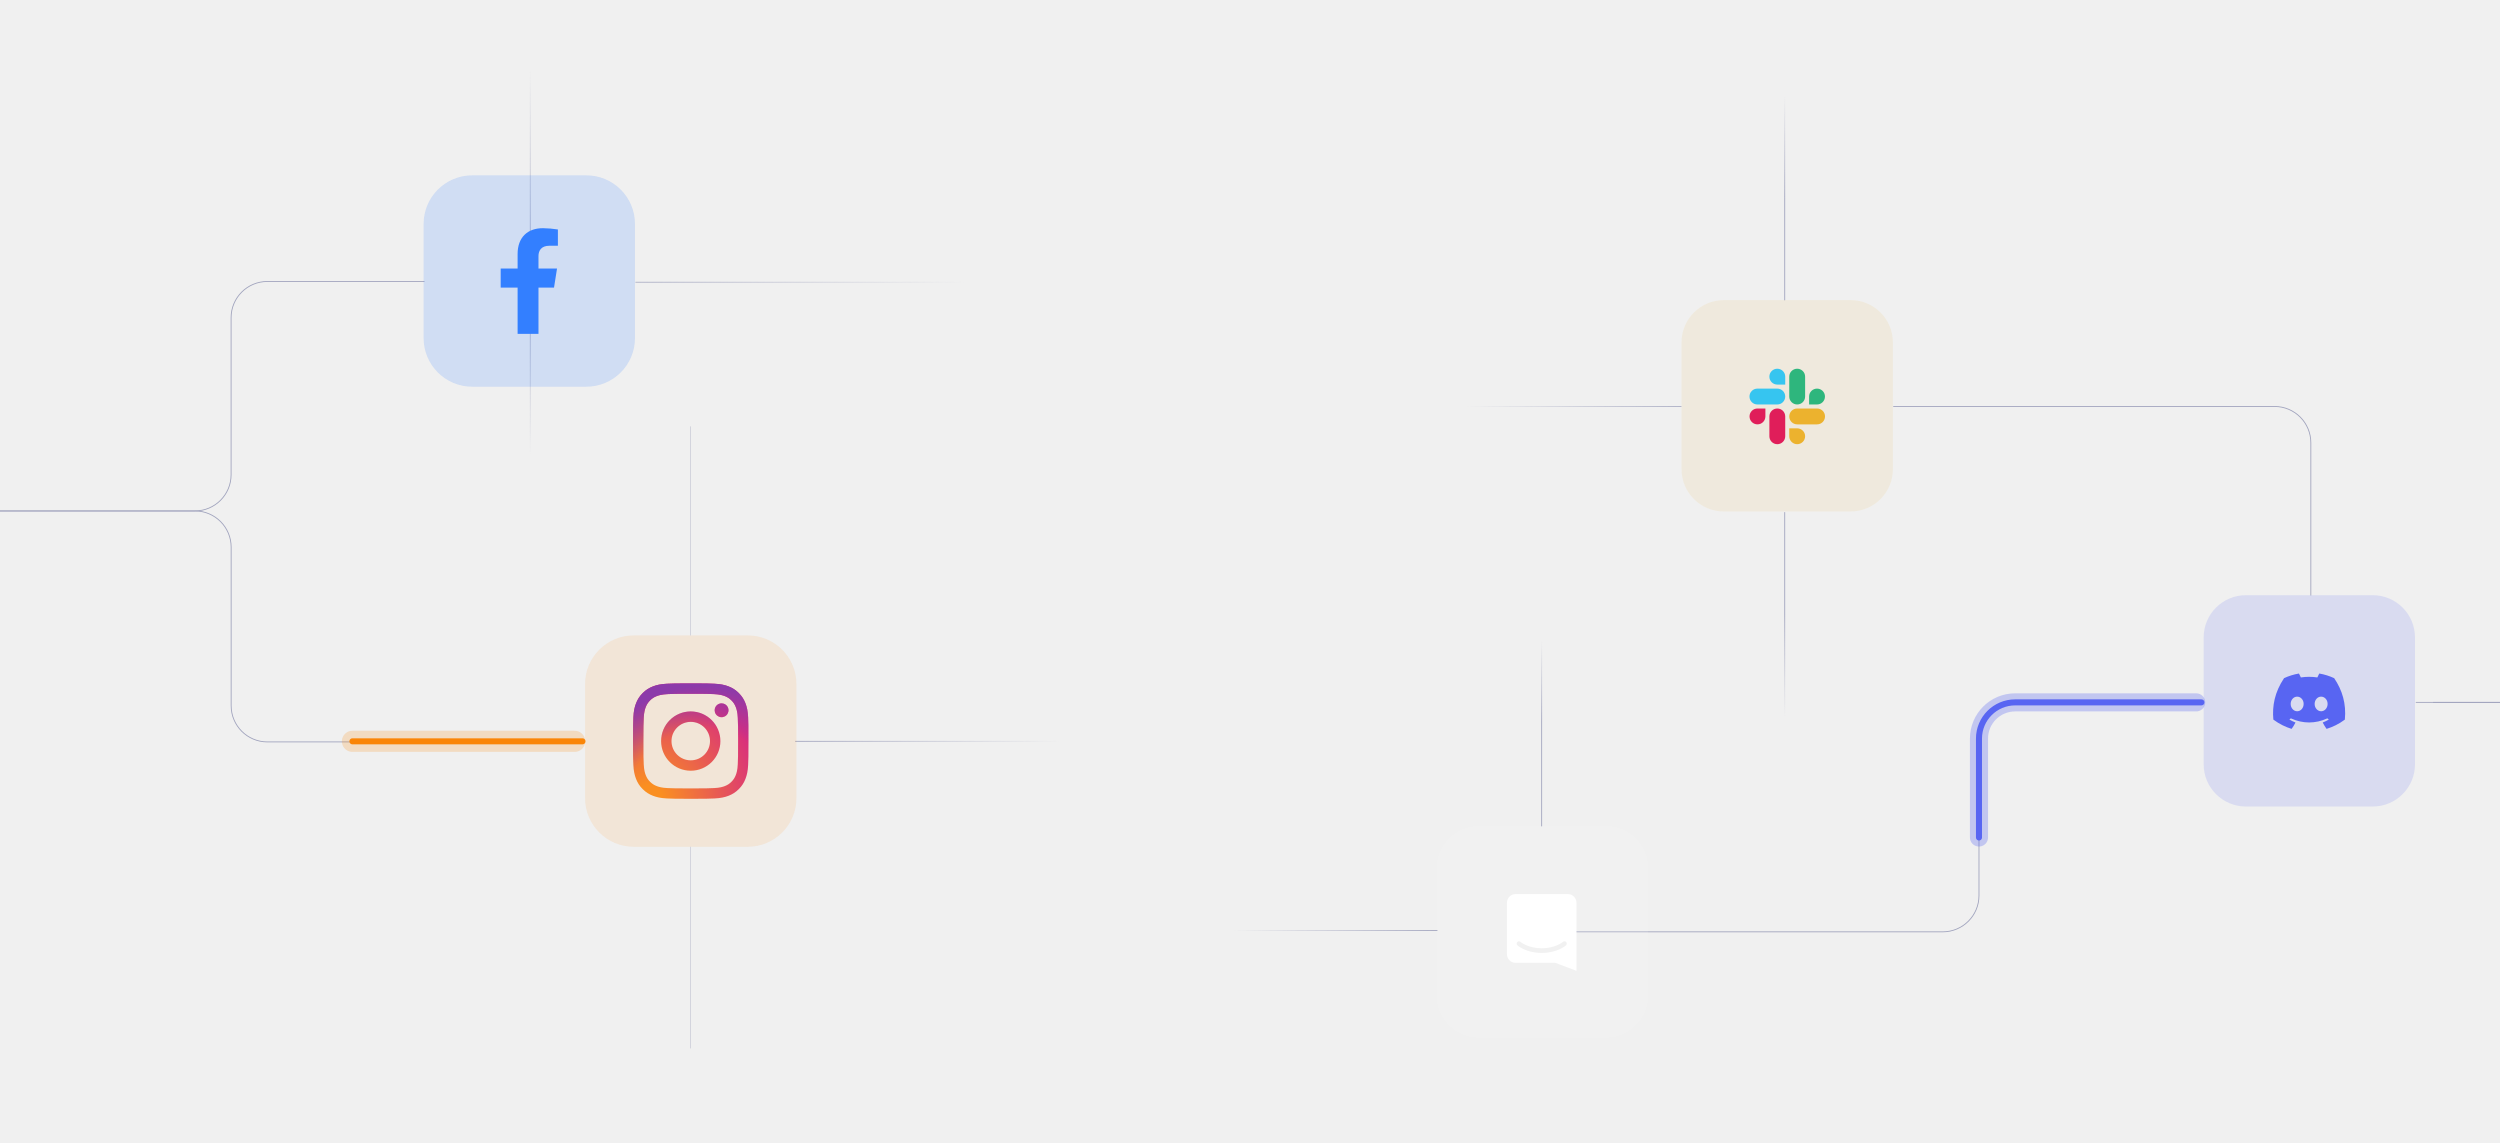
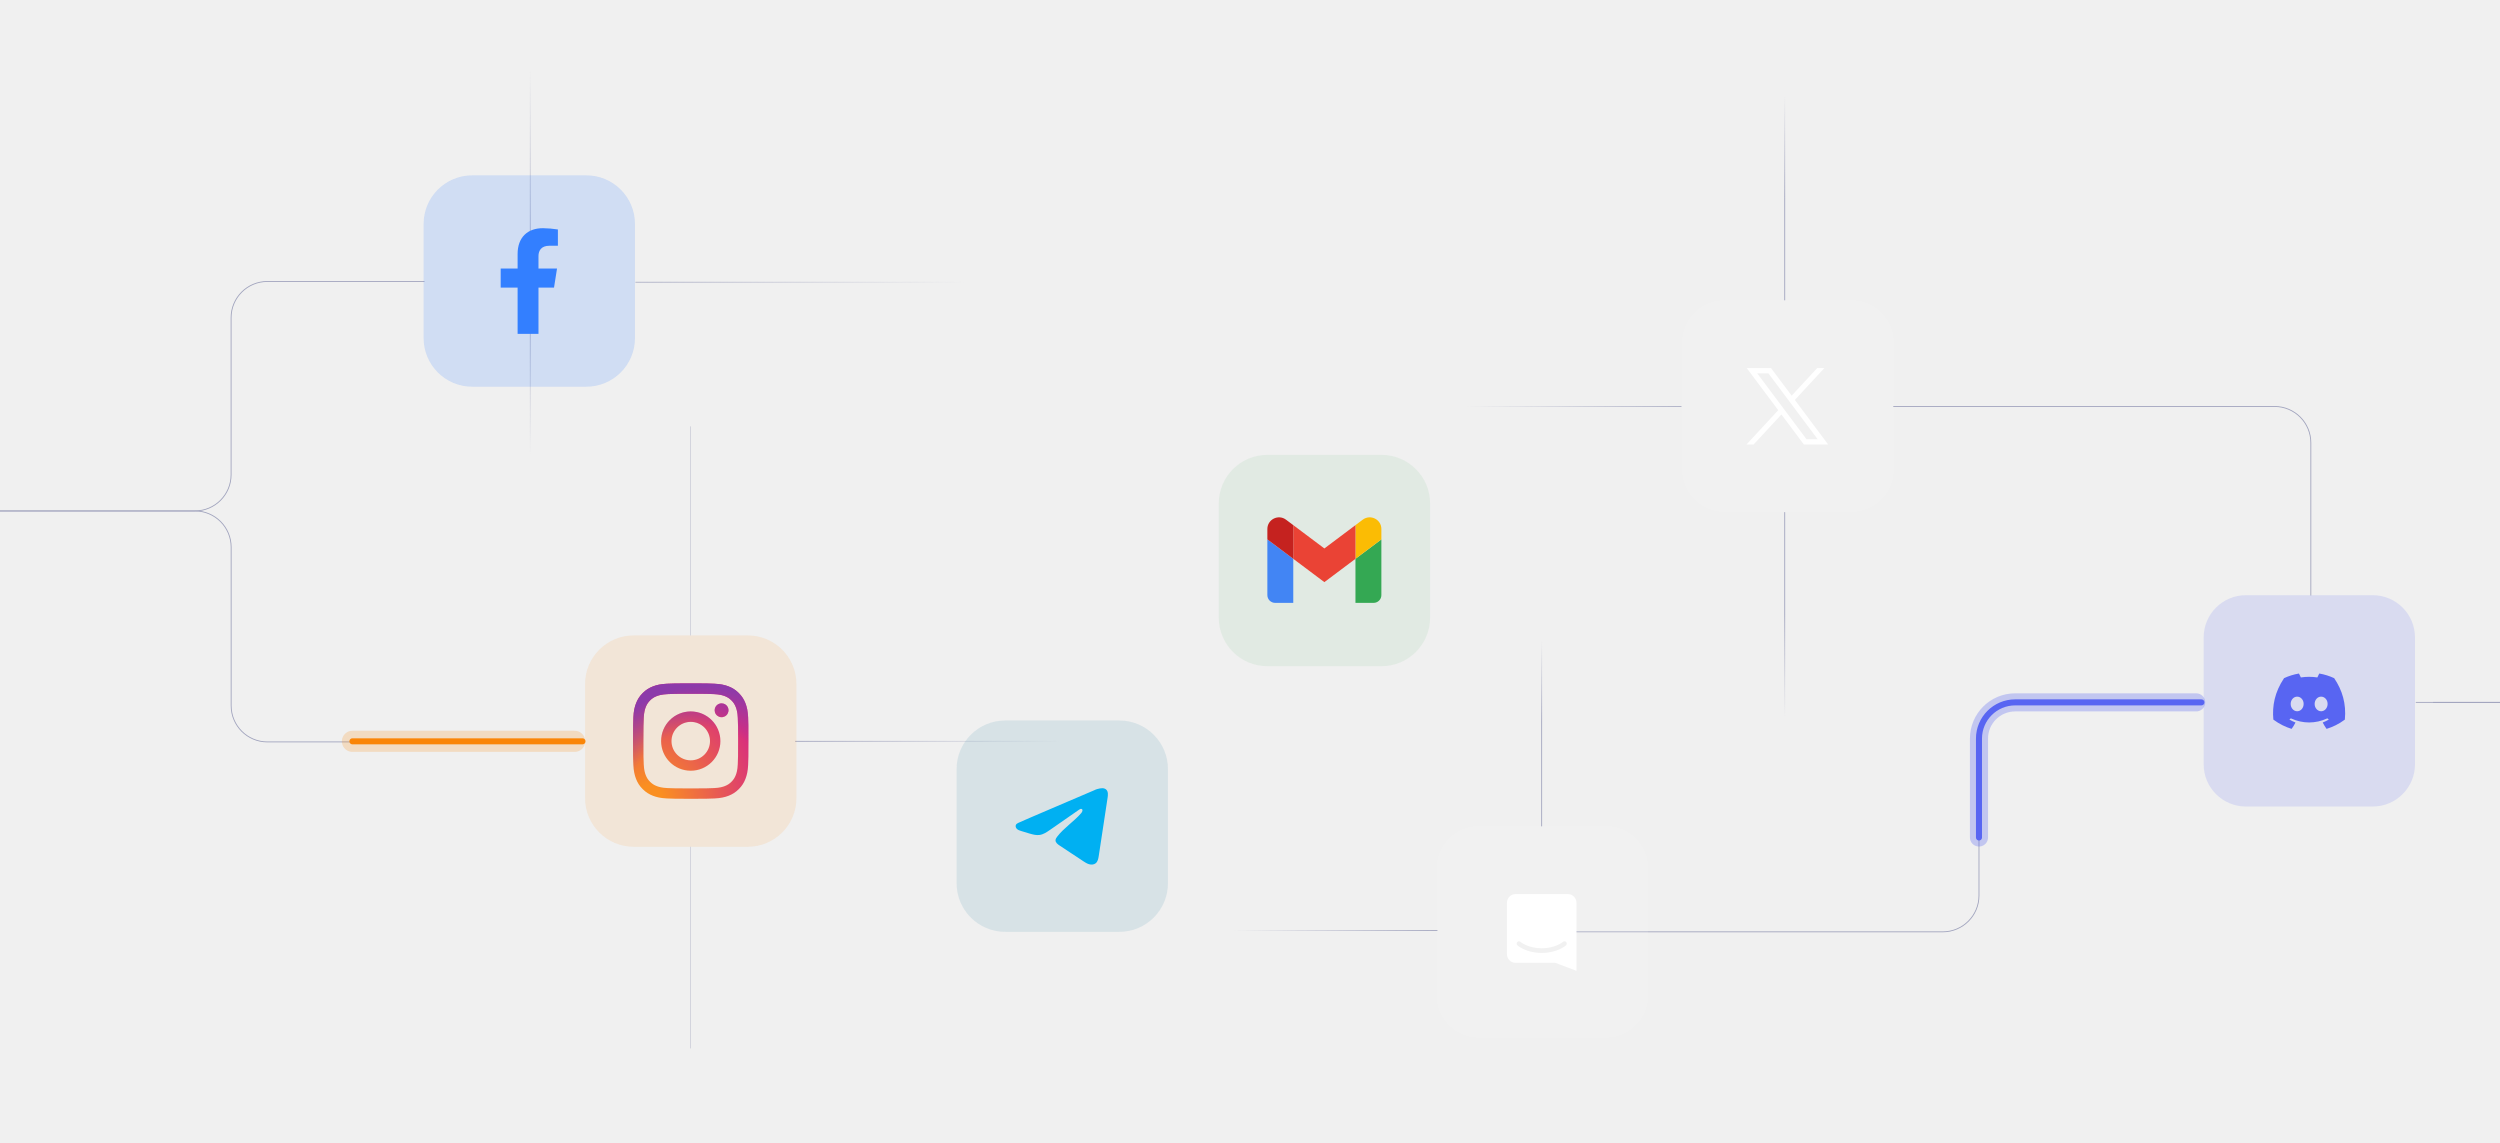
<svg xmlns="http://www.w3.org/2000/svg" width="1440" height="658" viewBox="0 0 1440 658" fill="none">
  <g clip-path="url(#clip0_5450_2431)">
    <path d="M-4.13 294.304H112.243C123.769 294.304 133.112 284.961 133.112 273.435V183C133.112 171.474 142.456 162.13 153.982 162.13H244.5" stroke="#A0A3BD" stroke-width="0.5" />
    <path d="M-53 294.304H112.275C123.801 294.304 133.144 303.648 133.144 315.174V406.478C133.144 418.004 142.488 427.348 154.014 427.348H336" stroke="#A0A3BD" stroke-width="0.5" />
    <path d="M578.478 162.565H366" stroke="url(#paint0_linear_5450_2431)" stroke-width="0.5" />
    <path d="M305.435 284.739L305.435 39.522" stroke="url(#paint1_linear_5450_2431)" stroke-width="0.5" />
    <path d="M627 427L458 427" stroke="url(#paint2_linear_5450_2431)" stroke-width="0.5" />
    <path opacity="0.2" d="M331 427L203 427" stroke="#FA8507" stroke-width="12.174" stroke-linecap="round" />
    <path d="M335.5 427H203" stroke="#FA8507" stroke-width="3.478" stroke-linecap="round" />
    <g clip-path="url(#clip1_5450_2431)">
      <rect x="244" y="101" width="121.74" height="121.74" rx="28" fill="#337FFF" fill-opacity="0.17" />
      <path d="M319.112 165.672L320.847 154.661H310.162V147.504C310.162 144.493 311.654 141.551 316.424 141.551H321.35V132.174C318.481 131.717 315.582 131.47 312.677 131.435C303.883 131.435 298.142 136.716 298.142 146.265V154.661H288.393V165.672H298.142V192.305H310.162V165.672H319.112Z" fill="#337FFF" />
    </g>
    <rect x="337" y="366" width="121.74" height="121.74" rx="28" fill="#FA8F21" fill-opacity="0.12" />
    <path d="M386.787 426.87C386.787 420.751 391.749 415.789 397.872 415.789C403.995 415.789 408.96 420.751 408.96 426.87C408.96 432.989 403.995 437.951 397.872 437.951C391.749 437.951 386.787 432.989 386.787 426.87ZM380.794 426.87C380.794 436.297 388.44 443.938 397.872 443.938C407.305 443.938 414.951 436.297 414.951 426.87C414.951 417.443 407.305 409.802 397.872 409.802C388.44 409.802 380.794 417.443 380.794 426.87ZM411.636 409.125C411.635 409.914 411.869 410.685 412.307 411.341C412.746 411.997 413.369 412.509 414.098 412.811C414.827 413.113 415.63 413.192 416.404 413.039C417.178 412.885 417.889 412.506 418.448 411.948C419.006 411.39 419.387 410.68 419.541 409.906C419.695 409.132 419.617 408.33 419.315 407.601C419.013 406.872 418.502 406.249 417.846 405.811C417.189 405.372 416.418 405.138 415.628 405.138H415.627C414.569 405.138 413.554 405.558 412.806 406.306C412.057 407.053 411.637 408.067 411.636 409.125ZM384.435 453.926C381.193 453.779 379.43 453.239 378.259 452.783C376.706 452.179 375.598 451.459 374.433 450.296C373.268 449.134 372.547 448.028 371.945 446.476C371.489 445.306 370.949 443.544 370.801 440.303C370.64 436.799 370.608 435.747 370.608 426.87C370.608 417.993 370.643 416.944 370.801 413.437C370.949 410.196 371.493 408.438 371.945 407.264C372.55 405.712 373.27 404.605 374.433 403.441C375.596 402.277 376.703 401.556 378.259 400.955C379.43 400.498 381.193 399.959 384.435 399.811C387.941 399.65 388.994 399.618 397.872 399.618C406.75 399.618 407.804 399.653 411.313 399.811C414.556 399.959 416.315 400.503 417.49 400.955C419.042 401.556 420.15 402.278 421.315 403.441C422.48 404.604 423.199 405.712 423.803 407.264C424.26 408.434 424.8 410.196 424.947 413.437C425.109 416.944 425.141 417.993 425.141 426.87C425.141 435.747 425.109 436.796 424.947 440.303C424.8 443.544 424.257 445.305 423.803 446.476C423.199 448.028 422.479 449.135 421.315 450.296C420.152 451.458 419.042 452.179 417.49 452.783C416.319 453.239 414.556 453.779 411.313 453.926C407.807 454.087 406.754 454.12 397.872 454.12C388.99 454.12 387.94 454.087 384.435 453.926ZM384.16 393.831C380.619 393.992 378.2 394.553 376.087 395.375C373.899 396.224 372.046 397.362 370.195 399.209C368.344 401.056 367.208 402.911 366.359 405.097C365.537 407.21 364.975 409.627 364.814 413.166C364.65 416.71 364.612 417.843 364.612 426.87C364.612 435.897 364.65 437.03 364.814 440.574C364.975 444.113 365.537 446.529 366.359 448.642C367.208 450.828 368.344 452.684 370.195 454.53C372.046 456.377 373.899 457.513 376.087 458.364C378.204 459.186 380.619 459.747 384.16 459.908C387.708 460.069 388.84 460.11 397.872 460.11C406.905 460.11 408.038 460.072 411.585 459.908C415.126 459.747 417.543 459.186 419.658 458.364C421.845 457.513 423.698 456.377 425.549 454.53C427.401 452.683 428.534 450.828 429.386 448.642C430.208 446.529 430.772 444.112 430.931 440.574C431.092 437.027 431.129 435.897 431.129 426.87C431.129 417.843 431.092 416.71 430.931 413.166C430.769 409.627 430.208 407.209 429.386 405.097C428.534 402.912 427.398 401.059 425.549 399.209C423.701 397.359 421.845 396.224 419.66 395.375C417.543 394.553 415.125 393.99 411.587 393.831C408.041 393.67 406.907 393.63 397.875 393.63C388.843 393.63 387.708 393.667 384.16 393.831Z" fill="url(#paint3_radial_5450_2431)" />
    <path d="M386.787 426.87C386.787 420.751 391.749 415.789 397.872 415.789C403.995 415.789 408.96 420.751 408.96 426.87C408.96 432.989 403.995 437.951 397.872 437.951C391.749 437.951 386.787 432.989 386.787 426.87ZM380.794 426.87C380.794 436.297 388.44 443.938 397.872 443.938C407.305 443.938 414.951 436.297 414.951 426.87C414.951 417.443 407.305 409.802 397.872 409.802C388.44 409.802 380.794 417.443 380.794 426.87ZM411.636 409.125C411.635 409.914 411.869 410.685 412.307 411.341C412.746 411.997 413.369 412.509 414.098 412.811C414.827 413.113 415.63 413.192 416.404 413.039C417.178 412.885 417.889 412.506 418.448 411.948C419.006 411.39 419.387 410.68 419.541 409.906C419.695 409.132 419.617 408.33 419.315 407.601C419.013 406.872 418.502 406.249 417.846 405.811C417.189 405.372 416.418 405.138 415.628 405.138H415.627C414.569 405.138 413.554 405.558 412.806 406.306C412.057 407.053 411.637 408.067 411.636 409.125ZM384.435 453.926C381.193 453.779 379.43 453.239 378.259 452.783C376.706 452.179 375.598 451.459 374.433 450.296C373.268 449.134 372.547 448.028 371.945 446.476C371.489 445.306 370.949 443.544 370.801 440.303C370.64 436.799 370.608 435.747 370.608 426.87C370.608 417.993 370.643 416.944 370.801 413.437C370.949 410.196 371.493 408.438 371.945 407.264C372.55 405.712 373.27 404.605 374.433 403.441C375.596 402.277 376.703 401.556 378.259 400.955C379.43 400.498 381.193 399.959 384.435 399.811C387.941 399.65 388.994 399.618 397.872 399.618C406.75 399.618 407.804 399.653 411.313 399.811C414.556 399.959 416.315 400.503 417.49 400.955C419.042 401.556 420.15 402.278 421.315 403.441C422.48 404.604 423.199 405.712 423.803 407.264C424.26 408.434 424.8 410.196 424.947 413.437C425.109 416.944 425.141 417.993 425.141 426.87C425.141 435.747 425.109 436.796 424.947 440.303C424.8 443.544 424.257 445.305 423.803 446.476C423.199 448.028 422.479 449.135 421.315 450.296C420.152 451.458 419.042 452.179 417.49 452.783C416.319 453.239 414.556 453.779 411.313 453.926C407.807 454.087 406.754 454.12 397.872 454.12C388.99 454.12 387.94 454.087 384.435 453.926ZM384.16 393.831C380.619 393.992 378.2 394.553 376.087 395.375C373.899 396.224 372.046 397.362 370.195 399.209C368.344 401.056 367.208 402.911 366.359 405.097C365.537 407.21 364.975 409.627 364.814 413.166C364.65 416.71 364.612 417.843 364.612 426.87C364.612 435.897 364.65 437.03 364.814 440.574C364.975 444.113 365.537 446.529 366.359 448.642C367.208 450.828 368.344 452.684 370.195 454.53C372.046 456.377 373.899 457.513 376.087 458.364C378.204 459.186 380.619 459.747 384.16 459.908C387.708 460.069 388.84 460.11 397.872 460.11C406.905 460.11 408.038 460.072 411.585 459.908C415.126 459.747 417.543 459.186 419.658 458.364C421.845 457.513 423.698 456.377 425.549 454.53C427.401 452.683 428.534 450.828 429.386 448.642C430.208 446.529 430.772 444.112 430.931 440.574C431.092 437.027 431.129 435.897 431.129 426.87C431.129 417.843 431.092 416.71 430.931 413.166C430.769 409.627 430.208 407.209 429.386 405.097C428.534 402.912 427.398 401.059 425.549 399.209C423.701 397.359 421.845 396.224 419.66 395.375C417.543 394.553 415.125 393.99 411.587 393.831C408.041 393.67 406.907 393.63 397.875 393.63C388.843 393.63 387.708 393.667 384.16 393.831Z" fill="url(#paint4_radial_5450_2431)" />
+     <rect x="702" y="262" width="121.74" height="121.74" rx="28" fill="#34A853" fill-opacity="0.08" />
+     <g clip-path="url(#clip2_5450_2431)">
+       <path d="M734.478 347.254H744.925V321.881L730 310.687V342.776C730 345.254 732.007 347.254 734.478 347.254Z" fill="#4285F4" />
+       <path d="M780.746 347.254H791.194C793.672 347.254 795.671 345.246 795.671 342.776V310.687L780.746 321.881" fill="#34A853" />
+       <path d="M780.746 302.478V321.881L795.671 310.687V304.716C795.671 299.179 789.351 296.022 784.925 299.343" fill="#FBBC04" />
+       <path d="M744.925 321.881V302.478L762.836 315.91L780.746 302.478V321.881L762.836 335.313" fill="#EA4335" />
+       <path d="M730 304.716V310.687L744.925 321.881V302.478L740.746 299.343C736.313 296.022 730 299.179 730 304.716Z" fill="#C5221F" />
+     </g>
+     <rect x="551" y="415" width="121.74" height="121.74" rx="28" fill="#3485A8" fill-opacity="0.13" />
+     <path d="M586.396 474.057C586.518 473.996 586.641 473.938 586.76 473.883C588.829 472.925 590.925 472.027 593.018 471.13C593.131 471.13 593.321 470.999 593.427 470.956C593.589 470.886 593.751 470.818 593.913 470.748C594.224 470.614 594.535 470.483 594.843 470.348C595.466 470.083 596.085 469.817 596.708 469.552C597.95 469.021 599.192 468.489 600.434 467.955C602.918 466.893 605.405 465.828 607.889 464.765C610.373 463.703 612.86 462.638 615.344 461.575C617.828 460.513 620.315 459.448 622.799 458.386C625.283 457.323 627.77 456.258 630.254 455.196C630.806 454.958 631.404 454.604 631.996 454.5C632.494 454.411 632.979 454.24 633.479 454.146C634.428 453.966 635.475 453.892 636.385 454.286C636.699 454.424 636.989 454.616 637.23 454.857C638.383 455.999 638.222 457.873 637.977 459.478C636.278 470.669 634.578 481.862 632.875 493.053C632.643 494.588 632.326 496.273 631.114 497.244C630.089 498.065 628.63 498.157 627.364 497.809C626.098 497.458 624.981 496.722 623.885 495.998C619.341 492.989 614.795 489.979 610.251 486.969C609.171 486.255 607.968 485.321 607.98 484.024C607.987 483.242 608.453 482.546 608.929 481.926C612.878 476.774 618.575 473.233 622.814 468.318C623.412 467.626 623.882 466.374 623.061 465.974C622.573 465.736 622.012 466.06 621.566 466.368C615.963 470.26 610.364 474.155 604.761 478.047C602.933 479.317 601.017 480.623 598.813 480.934C596.842 481.215 594.859 480.666 592.951 480.104C591.352 479.634 589.756 479.152 588.166 478.654C587.321 478.392 586.448 478.108 585.795 477.513C585.142 476.917 584.767 475.916 585.161 475.122C585.408 474.625 585.887 474.31 586.39 474.054L586.396 474.057Z" fill="#00B0F2" />
    <path fill-rule="evenodd" clip-rule="evenodd" d="M397.859 366L397.859 245.609H397.359L397.359 366H397.859ZM397.859 487.74H397.359L397.359 603.87H397.859L397.859 487.74Z" fill="url(#paint5_linear_5450_2431)" />
    <path d="M1391.5 404.565H1495.24C1506.77 404.565 1516.11 413.909 1516.11 425.435V515.87C1516.11 527.396 1525.46 536.739 1536.98 536.739H1688" stroke="#A0A3BD" stroke-width="0.5" />
    <path d="M1268.5 404.565H1160.76C1149.23 404.565 1139.89 413.909 1139.89 425.435V515.87C1139.89 527.396 1130.54 536.739 1119.02 536.739H875.391" stroke="#A0A3BD" stroke-width="0.5" />
    <path d="M1401.48 404.565H1495.27C1506.8 404.565 1516.14 395.222 1516.14 383.696V292.391C1516.14 280.865 1525.49 271.522 1537.01 271.522H1737.13" stroke="#A0A3BD" stroke-width="0.5" />
    <path d="M1331.04 343V255C1331.04 243.474 1321.7 234.13 1310.17 234.13H1090.5" stroke="#A0A3BD" stroke-width="0.5" />
    <path d="M698 536H828" stroke="url(#paint6_linear_5450_2431)" stroke-width="0.5" />
    <path d="M888 358L888 476" stroke="url(#paint7_linear_5450_2431)" stroke-width="0.5" />
    <path d="M1028 295L1028 413" stroke="url(#paint8_linear_5450_2431)" stroke-width="0.5" />
    <path d="M1028 173L1028 55" stroke="url(#paint9_linear_5450_2431)" stroke-width="0.5" />
    <path d="M832 234.13L968.522 234.13" stroke="url(#paint10_linear_5450_2431)" stroke-width="0.435" />
    <path d="M1268 404.565H1160.76C1149.23 404.565 1139.89 413.909 1139.89 425.435V482.391" stroke="#5865F2" stroke-width="3.478" stroke-linecap="round" />
    <path opacity="0.3" d="M1265 404.565H1160.76C1149.23 404.565 1139.89 413.909 1139.89 425.435V482.391" stroke="#5865F2" stroke-width="10.435" stroke-linecap="round" />
-     <g clip-path="url(#clip2_5450_2431)">
+     <g clip-path="url(#clip3_5450_2431)">
      <rect opacity="0.1" x="820.609" y="469.294" width="135.652" height="135.652" fill="white" />
      <path d="M908.06 559.205C908.06 559.205 901.317 556.643 895.861 554.59H872.918C870.201 554.59 868 552.335 868 549.554V520.035C868 517.255 870.201 515 872.918 515H903.14C905.856 515 908.059 517.255 908.059 520.035V545.459L908.06 545.458V559.205ZM902.139 542.653C901.668 542.09 900.839 542.026 900.29 542.507C900.248 542.544 895.977 546.213 888.027 546.213C880.179 546.213 875.842 542.57 875.764 542.504C875.214 542.025 874.389 542.092 873.918 542.653C873.446 543.216 873.511 544.063 874.061 544.547C874.265 544.724 879.123 548.898 888.027 548.898C896.936 548.898 901.795 544.724 901.996 544.547C902.546 544.063 902.611 543.216 902.139 542.653Z" fill="white" />
    </g>
-     <g clip-path="url(#clip3_5450_2431)">
-       <rect opacity="0.1" x="961.609" y="166.294" width="135.652" height="135.652" fill="#ECB22E" />
-       <path d="M1016.87 239.867C1016.87 242.394 1014.83 244.436 1012.3 244.436C1009.77 244.436 1007.73 242.394 1007.73 239.867C1007.73 237.34 1009.77 235.297 1012.3 235.297H1016.87V239.867ZM1019.16 239.867C1019.16 237.34 1021.2 235.297 1023.73 235.297C1026.25 235.297 1028.29 237.34 1028.29 239.867V251.29C1028.29 253.817 1026.25 255.859 1023.73 255.859C1021.2 255.859 1019.16 253.817 1019.16 251.29V239.867Z" fill="#E01E5A" />
-       <path d="M1023.72 221.52C1021.2 221.52 1019.15 219.477 1019.15 216.951C1019.15 214.424 1021.2 212.381 1023.72 212.381C1026.25 212.381 1028.29 214.424 1028.29 216.951V221.52H1023.72ZM1023.72 223.839C1026.25 223.839 1028.29 225.881 1028.29 228.408C1028.29 230.935 1026.25 232.978 1023.72 232.978H1012.26C1009.74 232.978 1007.7 230.935 1007.7 228.408C1007.7 225.881 1009.74 223.839 1012.26 223.839H1023.72Z" fill="#36C5F0" />
-       <path d="M1042.04 228.408C1042.04 225.881 1044.08 223.839 1046.61 223.839C1049.13 223.839 1051.18 225.881 1051.18 228.408C1051.18 230.935 1049.13 232.978 1046.61 232.978H1042.04V228.408ZM1039.75 228.408C1039.75 230.935 1037.71 232.978 1035.18 232.978C1032.66 232.978 1030.61 230.935 1030.61 228.408V216.951C1030.61 214.424 1032.66 212.381 1035.18 212.381C1037.71 212.381 1039.75 214.424 1039.75 216.951V228.408Z" fill="#2EB67D" />
-       <path d="M1035.18 246.721C1037.71 246.721 1039.75 248.763 1039.75 251.29C1039.75 253.817 1037.71 255.859 1035.18 255.859C1032.66 255.859 1030.61 253.817 1030.61 251.29V246.721H1035.18ZM1035.18 244.436C1032.66 244.436 1030.61 242.394 1030.61 239.867C1030.61 237.34 1032.66 235.297 1035.18 235.297H1046.64C1049.17 235.297 1051.21 237.34 1051.21 239.867C1051.21 242.394 1049.17 244.436 1046.64 244.436H1035.18Z" fill="#ECB22E" />
+     <g clip-path="url(#clip4_5450_2431)">
+       <rect opacity="0.1" x="962.043" y="166.425" width="135.652" height="135.652" fill="white" />
+       <path d="M1006.11 212L1024.26 236.268L1006 256H1010.11L1026.1 238.725L1039.01 256H1053L1033.83 230.367L1050.83 212H1046.72L1032 227.909L1020.1 212H1006.12H1006.11ZM1012.16 215.028H1018.58L1046.95 252.972H1040.53L1012.16 215.028Z" fill="white" />
    </g>
-     <g clip-path="url(#clip4_5450_2431)">
+     <g clip-path="url(#clip5_5450_2431)">
      <rect opacity="0.15" x="1266.7" y="340.599" width="126.957" height="126.957" fill="#5865F2" />
      <path d="M1344.5 390.652C1349.19 397.593 1351.51 405.422 1350.64 414.434C1350.64 414.472 1350.62 414.507 1350.59 414.53C1347.03 417.155 1343.59 418.748 1340.2 419.804C1340.17 419.813 1340.14 419.812 1340.12 419.803C1340.09 419.794 1340.07 419.777 1340.05 419.755C1339.27 418.657 1338.56 417.5 1337.93 416.285C1337.9 416.213 1337.93 416.127 1338 416.099C1339.13 415.67 1340.21 415.156 1341.24 414.547C1341.33 414.499 1341.33 414.381 1341.26 414.325C1341.04 414.161 1340.82 413.988 1340.61 413.816C1340.57 413.784 1340.52 413.778 1340.48 413.799C1333.76 416.921 1326.4 416.921 1319.6 413.799C1319.55 413.779 1319.5 413.786 1319.46 413.818C1319.26 413.99 1319.04 414.161 1318.82 414.325C1318.75 414.381 1318.75 414.499 1318.83 414.547C1319.87 415.144 1320.94 415.67 1322.07 416.101C1322.15 416.129 1322.18 416.213 1322.15 416.285C1321.54 417.501 1320.82 418.659 1320.02 419.756C1319.99 419.801 1319.93 419.821 1319.88 419.804C1316.5 418.748 1313.06 417.155 1309.51 414.53C1309.48 414.507 1309.46 414.471 1309.45 414.432C1308.73 406.637 1310.2 398.743 1315.59 390.651C1315.6 390.629 1315.62 390.613 1315.64 390.603C1318.29 389.379 1321.13 388.479 1324.1 387.965C1324.15 387.957 1324.21 387.982 1324.24 388.03C1324.6 388.683 1325.02 389.52 1325.3 390.205C1328.43 389.724 1331.61 389.724 1334.8 390.205C1335.09 389.535 1335.49 388.683 1335.85 388.03C1335.87 388.006 1335.89 387.987 1335.91 387.975C1335.94 387.963 1335.96 387.96 1335.99 387.965C1338.96 388.481 1341.8 389.381 1344.45 390.603C1344.47 390.613 1344.49 390.629 1344.5 390.652ZM1326.89 405.475C1326.93 403.17 1325.26 401.263 1323.16 401.263C1321.08 401.263 1319.43 403.154 1319.43 405.475C1319.43 407.796 1321.12 409.686 1323.16 409.686C1325.24 409.686 1326.89 407.796 1326.89 405.475ZM1340.7 405.475C1340.73 403.17 1339.06 401.263 1336.96 401.263C1334.89 401.263 1333.23 403.154 1333.23 405.475C1333.23 407.796 1334.92 409.686 1336.96 409.686C1339.06 409.686 1340.7 407.796 1340.7 405.475Z" fill="#5865F2" />
    </g>
  </g>
  <defs>
    <linearGradient id="paint0_linear_5450_2431" x1="338.044" y1="162.565" x2="578.478" y2="162.565" gradientUnits="userSpaceOnUse">
      <stop stop-color="#A0A3BD" />
      <stop offset="0.905" stop-color="#A0A3BD" stop-opacity="0" />
    </linearGradient>
    <linearGradient id="paint1_linear_5450_2431" x1="305.435" y1="39.522" x2="305.435" y2="284.739" gradientUnits="userSpaceOnUse">
      <stop stop-color="#A0A3BD" stop-opacity="0" />
      <stop offset="0.505" stop-color="#A0A3BD" />
      <stop offset="0.905" stop-color="#A0A3BD" stop-opacity="0" />
    </linearGradient>
    <linearGradient id="paint2_linear_5450_2431" x1="458" y1="427" x2="627" y2="427" gradientUnits="userSpaceOnUse">
      <stop stop-color="#A0A3BD" />
      <stop offset="0.905" stop-color="#A0A3BD" stop-opacity="0" />
    </linearGradient>
    <radialGradient id="paint3_radial_5450_2431" cx="0" cy="0" r="1" gradientUnits="userSpaceOnUse" gradientTransform="translate(373.45 460.424) scale(86.8357 86.7836)">
      <stop offset="0.09" stop-color="#FA8F21" />
      <stop offset="0.78" stop-color="#D82D7E" />
    </radialGradient>
    <radialGradient id="paint4_radial_5450_2431" cx="0" cy="0" r="1" gradientUnits="userSpaceOnUse" gradientTransform="translate(404.954 463.402) scale(68.4385 68.3975)">
      <stop offset="0.64" stop-color="#8C3AAA" stop-opacity="0" />
      <stop offset="1" stop-color="#8C3AAA" />
    </radialGradient>
    <linearGradient id="paint5_linear_5450_2431" x1="397.859" y1="245.609" x2="397.359" y2="245.609" gradientUnits="userSpaceOnUse">
      <stop stop-color="#A0A3BD" stop-opacity="0" />
      <stop offset="0.505" stop-color="#A0A3BD" />
      <stop offset="0.905" stop-color="#A0A3BD" stop-opacity="0" />
    </linearGradient>
    <linearGradient id="paint6_linear_5450_2431" x1="828" y1="536" x2="698" y2="536" gradientUnits="userSpaceOnUse">
      <stop stop-color="#A0A3BD" />
      <stop offset="0.905" stop-color="#A0A3BD" stop-opacity="0" />
    </linearGradient>
    <linearGradient id="paint7_linear_5450_2431" x1="888" y1="476" x2="888" y2="358" gradientUnits="userSpaceOnUse">
      <stop stop-color="#A0A3BD" />
      <stop offset="0.505" stop-color="#A0A3BD" />
      <stop offset="0.905" stop-color="#A0A3BD" stop-opacity="0" />
    </linearGradient>
    <linearGradient id="paint8_linear_5450_2431" x1="1028" y1="413" x2="1028" y2="295" gradientUnits="userSpaceOnUse">
      <stop stop-color="#A0A3BD" stop-opacity="0" />
      <stop offset="0.505" stop-color="#A0A3BD" />
      <stop offset="0.905" stop-color="#A0A3BD" />
    </linearGradient>
    <linearGradient id="paint9_linear_5450_2431" x1="1028" y1="55" x2="1028" y2="173" gradientUnits="userSpaceOnUse">
      <stop stop-color="#A0A3BD" stop-opacity="0" />
      <stop offset="0.505" stop-color="#A0A3BD" />
      <stop offset="0.905" stop-color="#A0A3BD" />
    </linearGradient>
    <linearGradient id="paint10_linear_5450_2431" x1="968.522" y1="234.13" x2="832" y2="234.13" gradientUnits="userSpaceOnUse">
      <stop stop-color="#A0A3BD" />
      <stop offset="0.905" stop-color="#A0A3BD" stop-opacity="0" />
    </linearGradient>
    <clipPath id="clip0_5450_2431">
      <rect width="1440" height="701" fill="white" />
    </clipPath>
    <clipPath id="clip1_5450_2431">
      <rect x="244" y="101" width="121.74" height="121.74" rx="28" fill="white" />
    </clipPath>
    <clipPath id="clip2_5450_2431">
+       <rect width="66" height="49.254" fill="white" transform="translate(730 298)" />
+     </clipPath>
+     <clipPath id="clip3_5450_2431">
      <rect width="121.739" height="121.739" rx="24.348" transform="matrix(1 0 0 -1 827.565 597.609)" fill="white" />
    </clipPath>
-     <clipPath id="clip3_5450_2431">
-       <rect width="121.739" height="121.739" rx="24.348" transform="matrix(1 0 0 -1 968.565 294.609)" fill="white" />
+     <clipPath id="clip4_5450_2431">
+       <rect width="121.739" height="121.739" rx="24.348" transform="matrix(1 0 0 -1 969 294.739)" fill="white" />
    </clipPath>
-     <clipPath id="clip4_5450_2431">
+     <clipPath id="clip5_5450_2431">
      <rect width="121.739" height="121.739" rx="24.348" transform="matrix(1 0 0 -1 1269.3 464.565)" fill="white" />
    </clipPath>
  </defs>
</svg>
